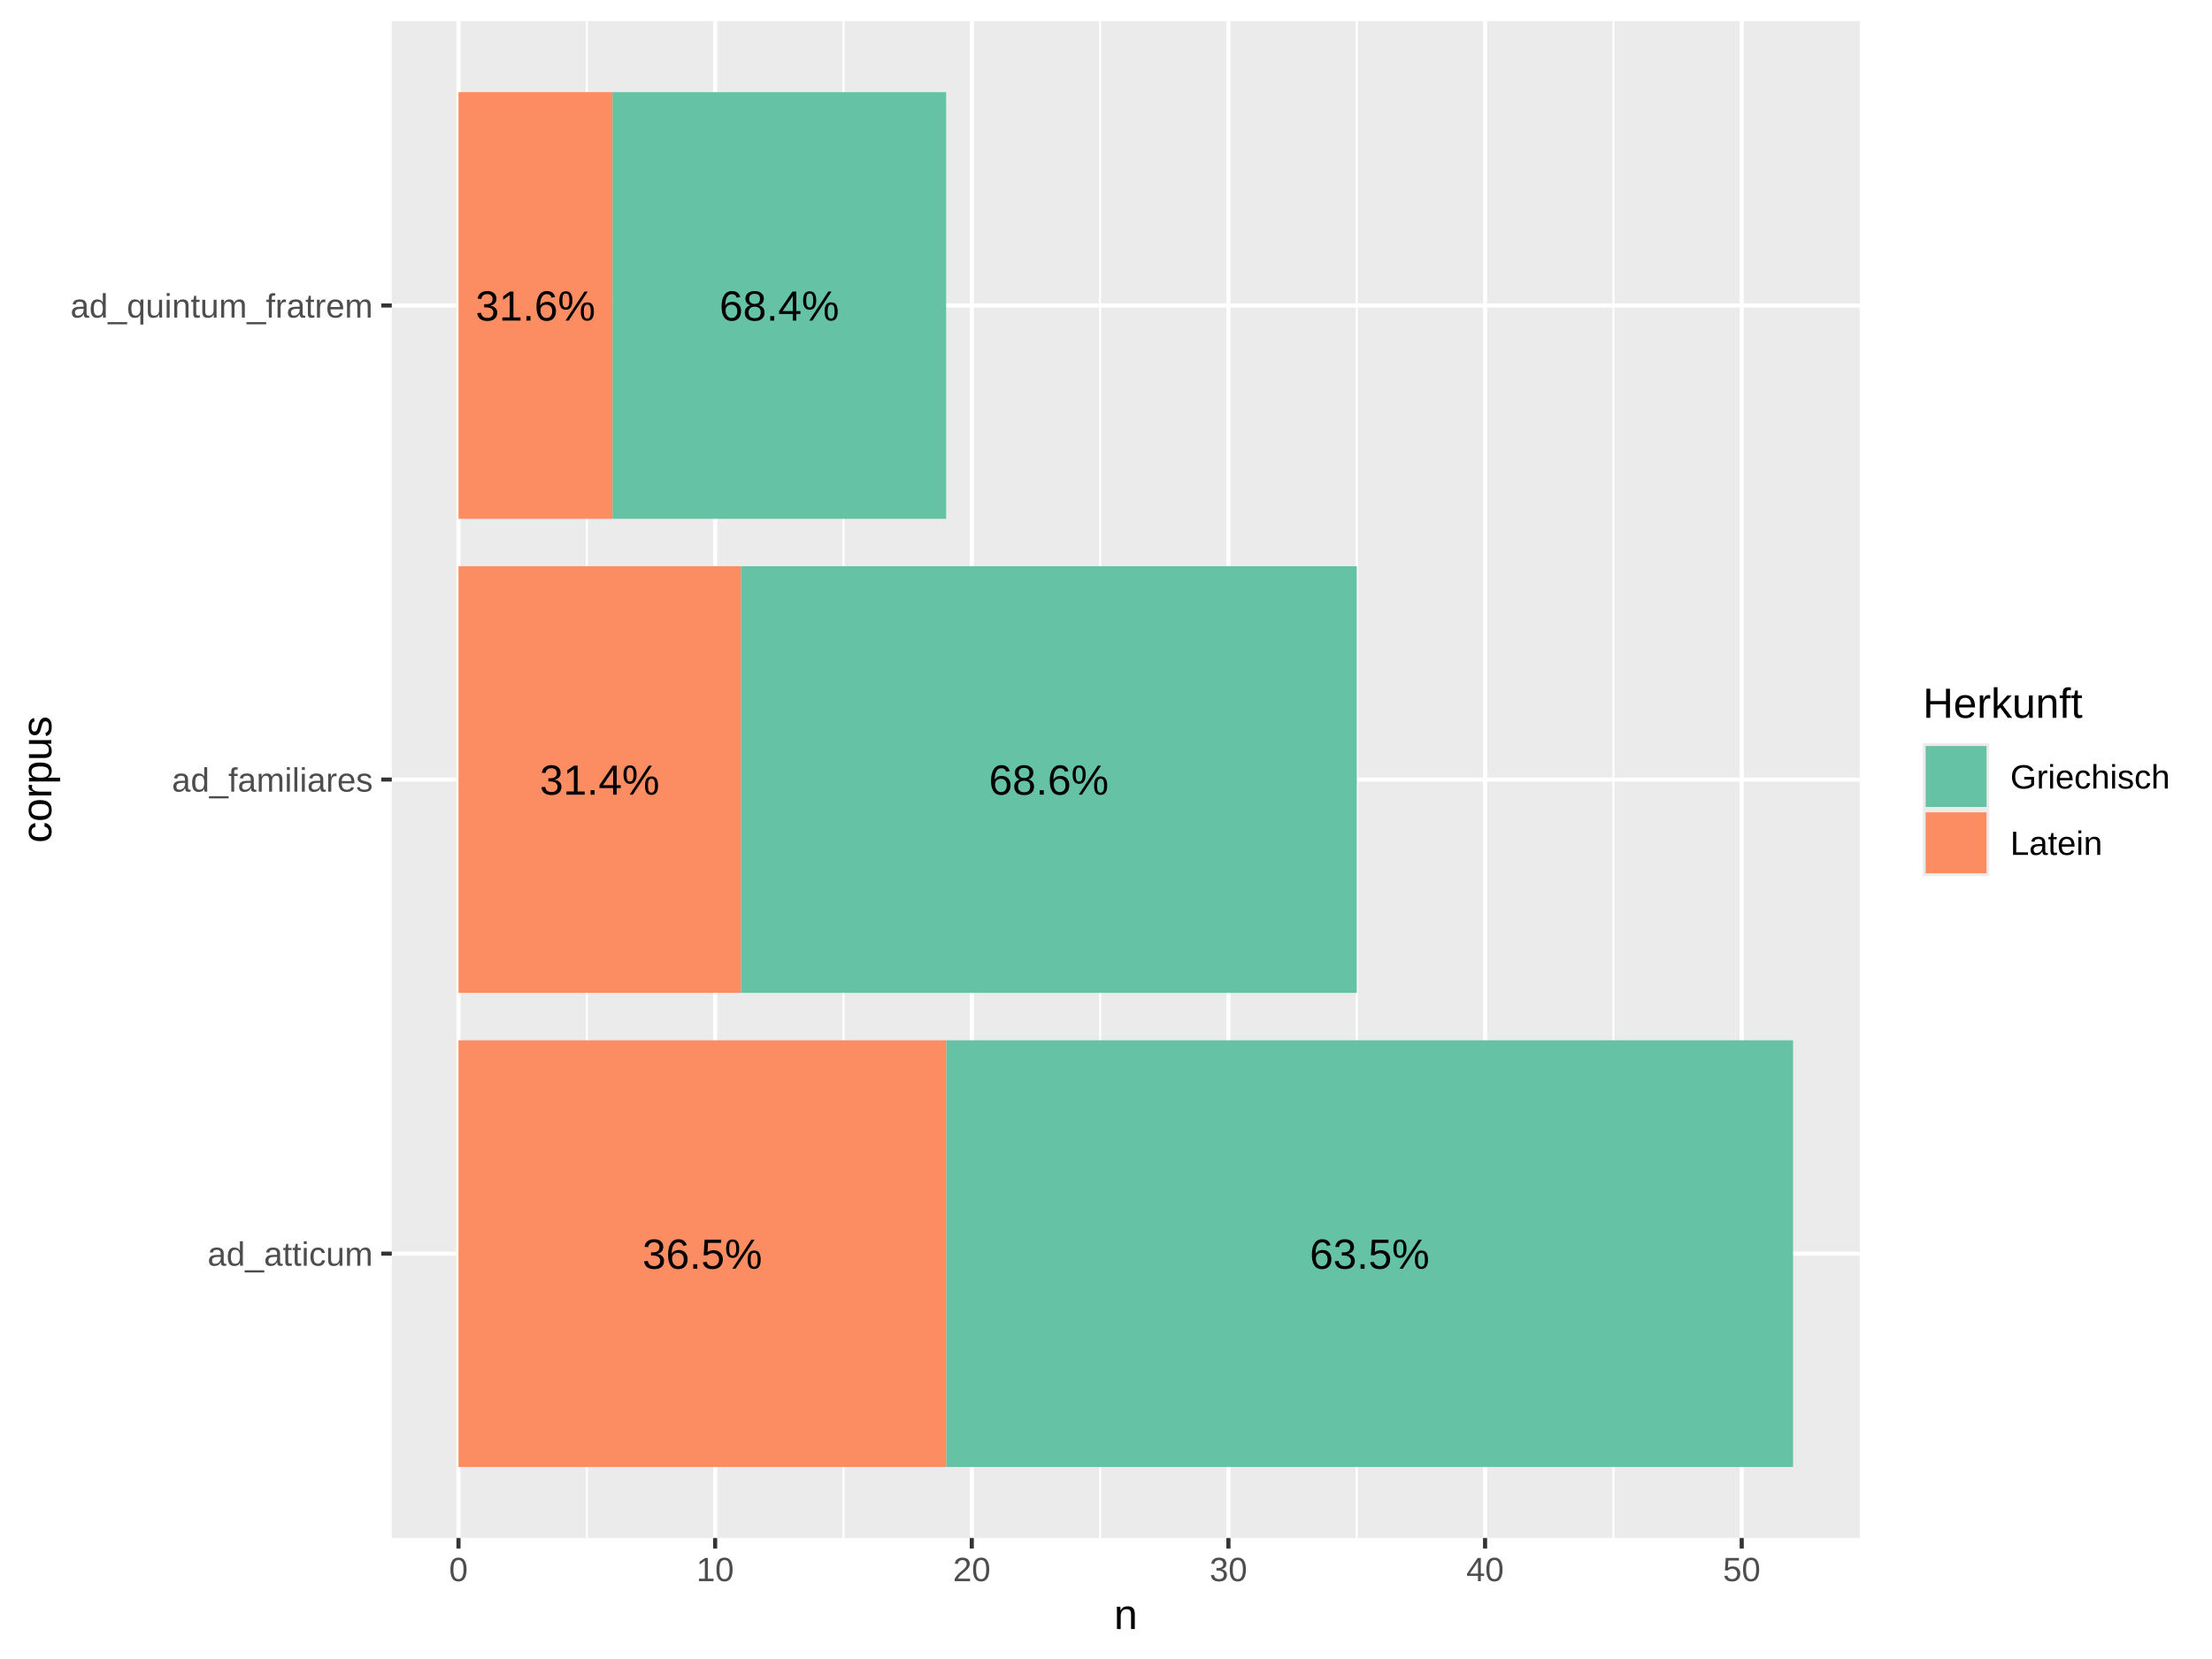
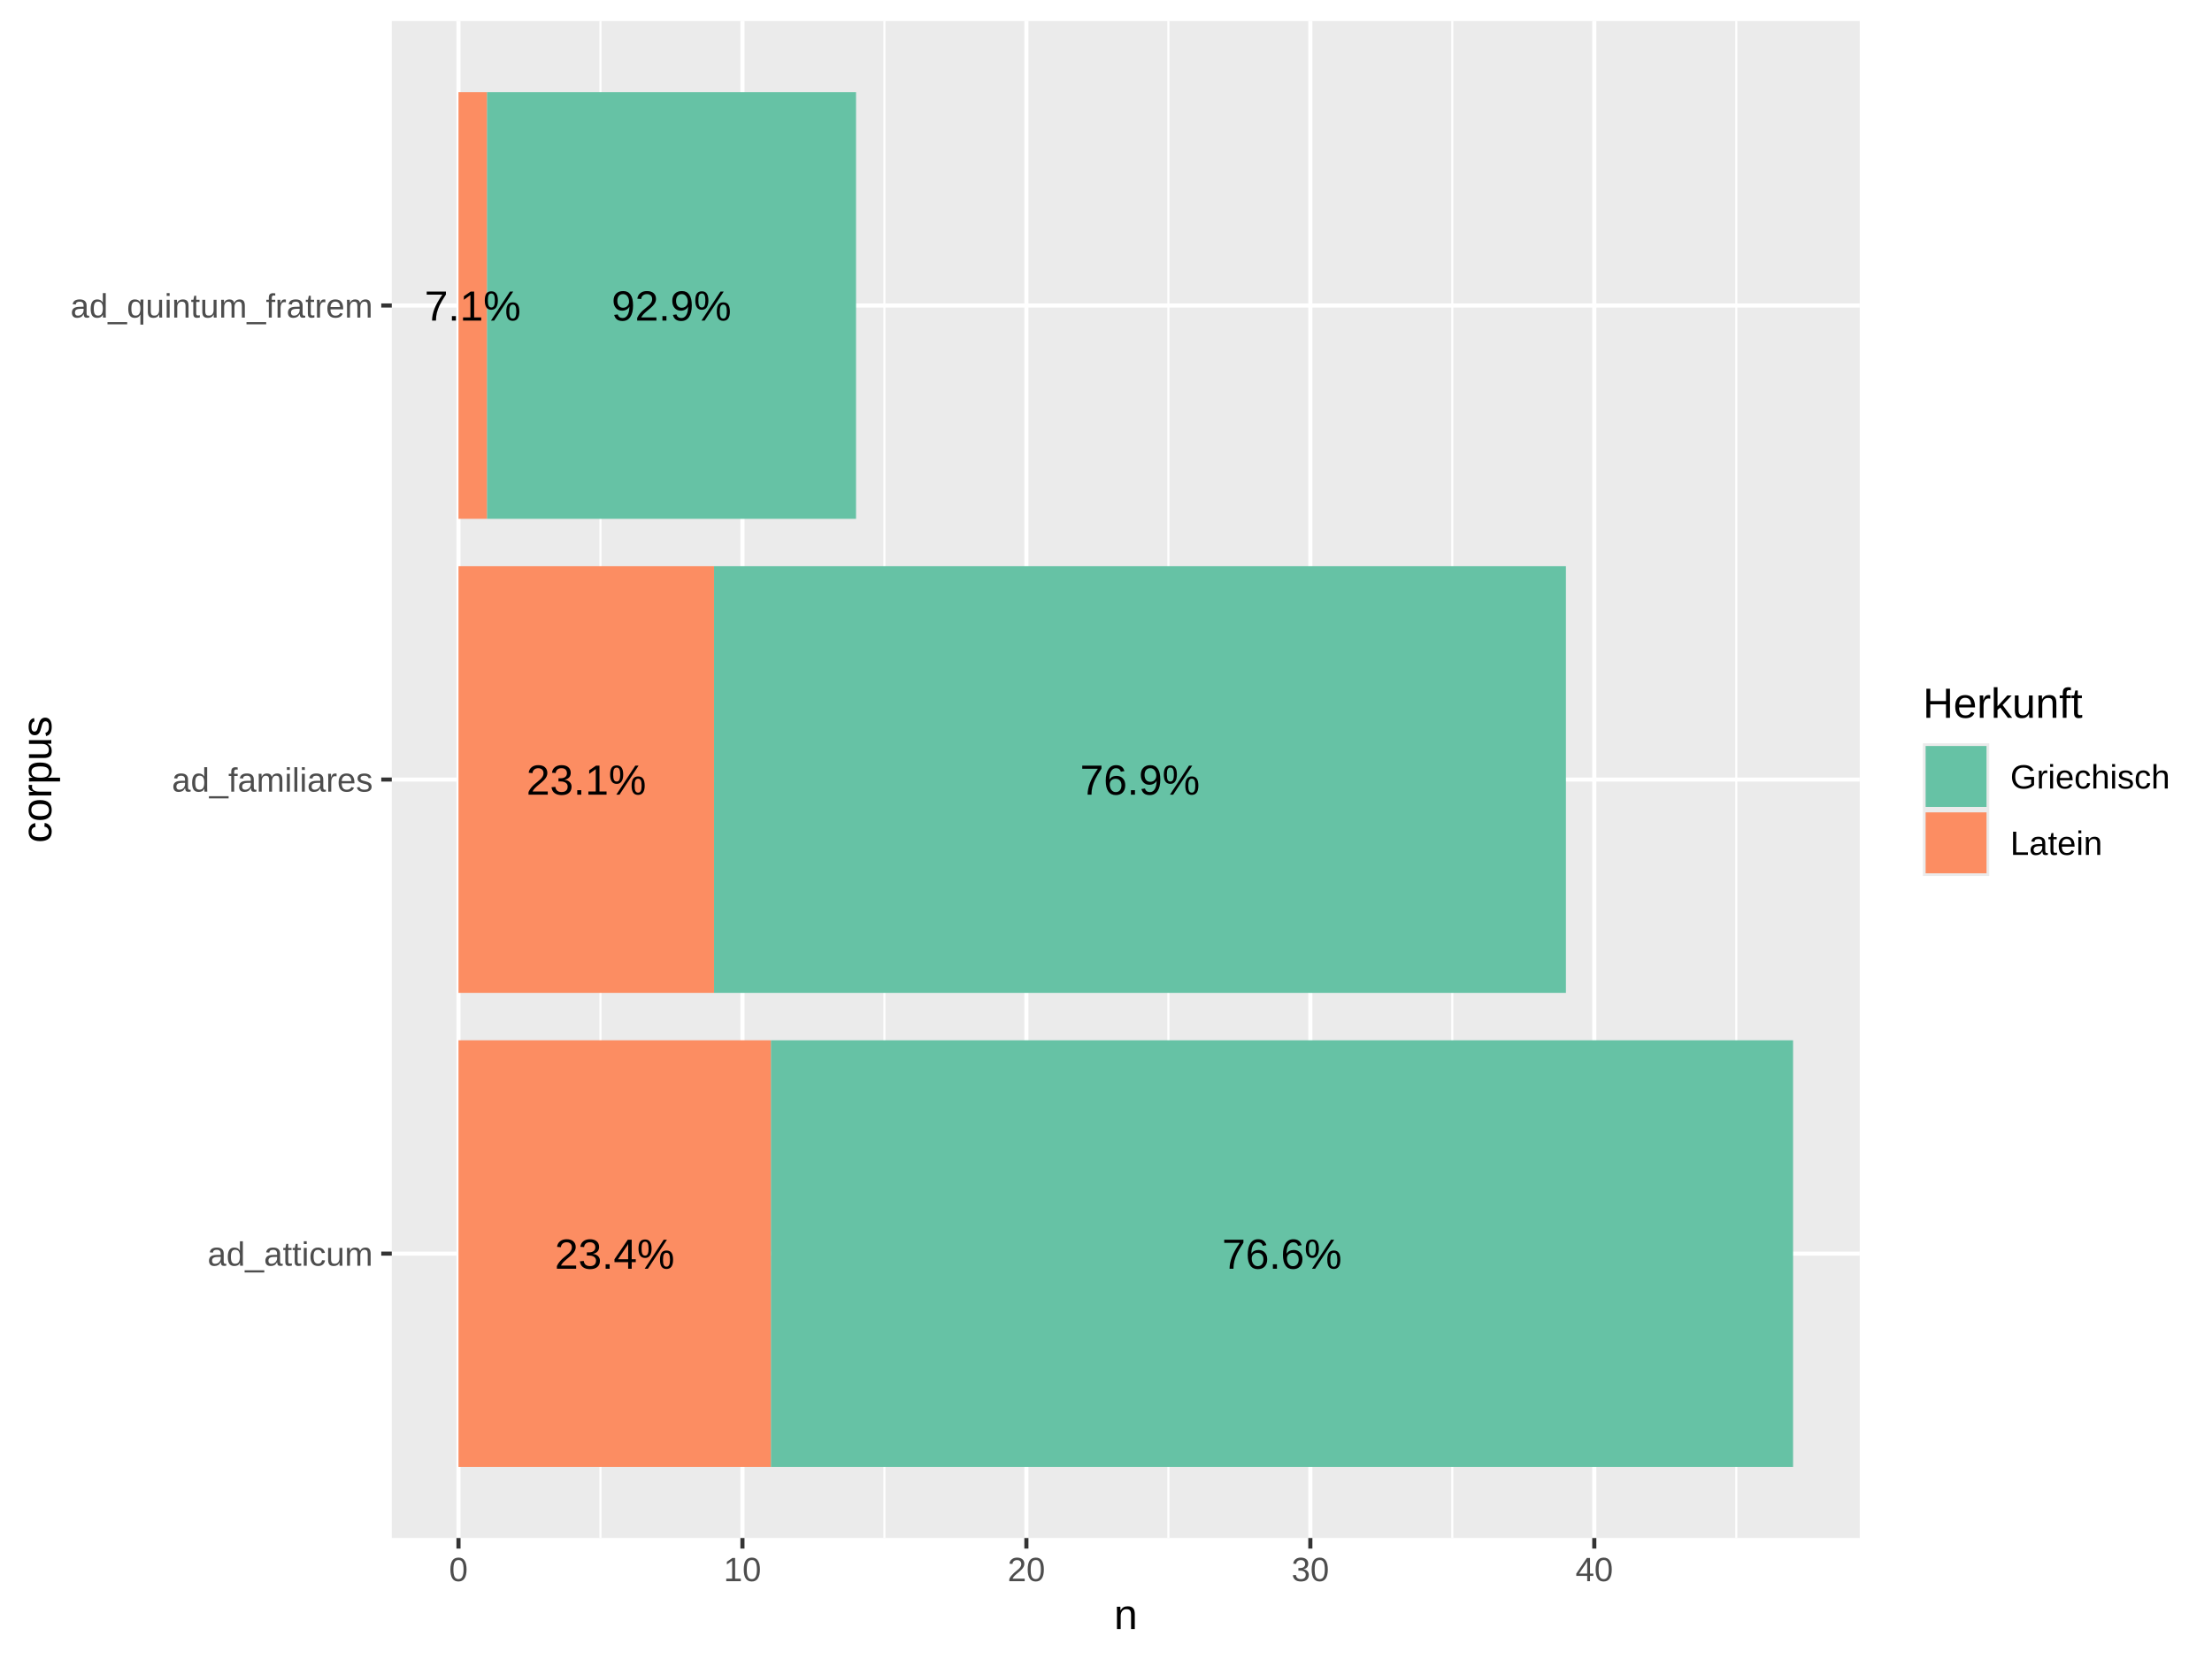
<svg xmlns="http://www.w3.org/2000/svg" width="576.00pt" height="432.00pt" viewBox="0 0 576.00 432.00">
  <g class="svglite">
    <defs>
      <style type="text/css">
    .svglite line, .svglite polyline, .svglite polygon, .svglite path, .svglite rect, .svglite circle {
      fill: none;
      stroke: #000000;
      stroke-linecap: round;
      stroke-linejoin: round;
      stroke-miterlimit: 10.00;
    }
    .svglite text {
      white-space: pre;
    }
    .svglite g.glyphgroup path {
      fill: inherit;
      stroke: none;
    }
  </style>
    </defs>
    <rect width="100%" height="100%" style="stroke: none; fill: #FFFFFF;" />
    <defs>
      <clipPath id="cpMC4wMHw1NzYuMDB8MC4wMHw0MzIuMDA=">
        <rect x="0.00" y="0.00" width="576.00" height="432.00" />
      </clipPath>
    </defs>
    <g clip-path="url(#cpMC4wMHw1NzYuMDB8MC4wMHw0MzIuMDA=)">
      <rect x="-0" y="0.00" width="576.00" height="432.00" style="stroke-width: 1.07; stroke: #FFFFFF; fill: #FFFFFF;" />
    </g>
    <defs>
      <clipPath id="cpMTAyLjAyfDQ4NC4yOHw1LjQ4fDQwMC41MA==">
        <rect x="102.02" y="5.48" width="382.26" height="395.02" />
      </clipPath>
    </defs>
    <g clip-path="url(#cpMTAyLjAyfDQ4NC4yOHw1LjQ4fDQwMC41MA==)">
      <rect x="102.02" y="5.48" width="382.26" height="395.02" style="stroke-width: 1.07; stroke: none; fill: #EBEBEB;" />
-       <polyline points="152.81,400.50 152.81,5.48 " style="stroke-width: 0.53; stroke: #FFFFFF; stroke-linecap: butt;" />
-       <polyline points="219.64,400.50 219.64,5.48 " style="stroke-width: 0.53; stroke: #FFFFFF; stroke-linecap: butt;" />
-       <polyline points="286.47,400.50 286.47,5.48 " style="stroke-width: 0.53; stroke: #FFFFFF; stroke-linecap: butt;" />
-       <polyline points="353.30,400.50 353.30,5.48 " style="stroke-width: 0.53; stroke: #FFFFFF; stroke-linecap: butt;" />
-       <polyline points="420.12,400.50 420.12,5.48 " style="stroke-width: 0.53; stroke: #FFFFFF; stroke-linecap: butt;" />
+       <polyline points="156.36,400.50 156.36,5.48 " style="stroke-width: 0.53; stroke: #FFFFFF; stroke-linecap: butt;" />
+       <polyline points="230.30,400.50 230.30,5.48 " style="stroke-width: 0.53; stroke: #FFFFFF; stroke-linecap: butt;" />
+       <polyline points="304.24,400.50 304.24,5.48 " style="stroke-width: 0.53; stroke: #FFFFFF; stroke-linecap: butt;" />
+       <polyline points="378.18,400.50 378.18,5.48 " style="stroke-width: 0.53; stroke: #FFFFFF; stroke-linecap: butt;" />
+       <polyline points="452.12,400.50 452.12,5.48 " style="stroke-width: 0.53; stroke: #FFFFFF; stroke-linecap: butt;" />
      <polyline points="102.02,326.44 484.28,326.44 " style="stroke-width: 1.07; stroke: #FFFFFF; stroke-linecap: butt;" />
      <polyline points="102.02,202.99 484.28,202.99 " style="stroke-width: 1.07; stroke: #FFFFFF; stroke-linecap: butt;" />
      <polyline points="102.02,79.55 484.28,79.55 " style="stroke-width: 1.07; stroke: #FFFFFF; stroke-linecap: butt;" />
      <polyline points="119.39,400.50 119.39,5.48 " style="stroke-width: 1.07; stroke: #FFFFFF; stroke-linecap: butt;" />
-       <polyline points="186.22,400.50 186.22,5.48 " style="stroke-width: 1.07; stroke: #FFFFFF; stroke-linecap: butt;" />
-       <polyline points="253.05,400.50 253.05,5.48 " style="stroke-width: 1.07; stroke: #FFFFFF; stroke-linecap: butt;" />
-       <polyline points="319.88,400.50 319.88,5.48 " style="stroke-width: 1.07; stroke: #FFFFFF; stroke-linecap: butt;" />
-       <polyline points="386.71,400.50 386.71,5.48 " style="stroke-width: 1.07; stroke: #FFFFFF; stroke-linecap: butt;" />
-       <polyline points="453.54,400.50 453.54,5.48 " style="stroke-width: 1.07; stroke: #FFFFFF; stroke-linecap: butt;" />
-       <rect x="246.37" y="270.89" width="220.54" height="111.10" style="stroke-width: 1.07; stroke: none; stroke-linecap: butt; stroke-linejoin: miter; fill: #66C2A5;" />
-       <rect x="119.39" y="270.89" width="126.98" height="111.10" style="stroke-width: 1.07; stroke: none; stroke-linecap: butt; stroke-linejoin: miter; fill: #FC8D62;" />
-       <rect x="192.91" y="147.44" width="160.39" height="111.10" style="stroke-width: 1.07; stroke: none; stroke-linecap: butt; stroke-linejoin: miter; fill: #66C2A5;" />
-       <rect x="119.39" y="147.44" width="73.51" height="111.10" style="stroke-width: 1.07; stroke: none; stroke-linecap: butt; stroke-linejoin: miter; fill: #FC8D62;" />
-       <rect x="159.49" y="24.00" width="86.88" height="111.10" style="stroke-width: 1.07; stroke: none; stroke-linecap: butt; stroke-linejoin: miter; fill: #66C2A5;" />
-       <rect x="119.39" y="24.00" width="40.10" height="111.10" style="stroke-width: 1.07; stroke: none; stroke-linecap: butt; stroke-linejoin: miter; fill: #FC8D62;" />
-       <text x="356.64" y="330.38" text-anchor="middle" style="font-size: 11.00px; font-family: &quot;Arial&quot;;" textLength="31.22px" lengthAdjust="spacingAndGlyphs">63.5%</text>
-       <text x="182.88" y="330.38" text-anchor="middle" style="font-size: 11.00px; font-family: &quot;Arial&quot;;" textLength="31.22px" lengthAdjust="spacingAndGlyphs">36.5%</text>
-       <text x="273.10" y="206.93" text-anchor="middle" style="font-size: 11.00px; font-family: &quot;Arial&quot;;" textLength="31.22px" lengthAdjust="spacingAndGlyphs">68.6%</text>
-       <text x="156.15" y="206.93" text-anchor="middle" style="font-size: 11.00px; font-family: &quot;Arial&quot;;" textLength="31.22px" lengthAdjust="spacingAndGlyphs">31.4%</text>
-       <text x="202.93" y="83.48" text-anchor="middle" style="font-size: 11.00px; font-family: &quot;Arial&quot;;" textLength="31.22px" lengthAdjust="spacingAndGlyphs">68.4%</text>
-       <text x="139.44" y="83.48" text-anchor="middle" style="font-size: 11.00px; font-family: &quot;Arial&quot;;" textLength="31.22px" lengthAdjust="spacingAndGlyphs">31.6%</text>
+       <polyline points="193.33,400.50 193.33,5.48 " style="stroke-width: 1.07; stroke: #FFFFFF; stroke-linecap: butt;" />
+       <polyline points="267.27,400.50 267.27,5.48 " style="stroke-width: 1.07; stroke: #FFFFFF; stroke-linecap: butt;" />
+       <polyline points="341.21,400.50 341.21,5.48 " style="stroke-width: 1.07; stroke: #FFFFFF; stroke-linecap: butt;" />
+       <polyline points="415.15,400.50 415.15,5.48 " style="stroke-width: 1.07; stroke: #FFFFFF; stroke-linecap: butt;" />
+       <rect x="200.73" y="270.89" width="266.18" height="111.10" style="stroke-width: 1.07; stroke: none; stroke-linecap: butt; stroke-linejoin: miter; fill: #66C2A5;" />
+       <rect x="119.39" y="270.89" width="81.33" height="111.10" style="stroke-width: 1.07; stroke: none; stroke-linecap: butt; stroke-linejoin: miter; fill: #FC8D62;" />
+       <rect x="185.94" y="147.44" width="221.82" height="111.10" style="stroke-width: 1.07; stroke: none; stroke-linecap: butt; stroke-linejoin: miter; fill: #66C2A5;" />
+       <rect x="119.39" y="147.44" width="66.54" height="111.10" style="stroke-width: 1.07; stroke: none; stroke-linecap: butt; stroke-linejoin: miter; fill: #FC8D62;" />
+       <rect x="126.79" y="24.00" width="96.12" height="111.10" style="stroke-width: 1.07; stroke: none; stroke-linecap: butt; stroke-linejoin: miter; fill: #66C2A5;" />
+       <rect x="119.39" y="24.00" width="7.39" height="111.10" style="stroke-width: 1.07; stroke: none; stroke-linecap: butt; stroke-linejoin: miter; fill: #FC8D62;" />
+       <text x="333.82" y="330.38" text-anchor="middle" style="font-size: 11.00px; font-family: &quot;Arial&quot;;" textLength="31.22px" lengthAdjust="spacingAndGlyphs">76.6%</text>
+       <text x="160.06" y="330.38" text-anchor="middle" style="font-size: 11.00px; font-family: &quot;Arial&quot;;" textLength="31.22px" lengthAdjust="spacingAndGlyphs">23.4%</text>
+       <text x="296.85" y="206.93" text-anchor="middle" style="font-size: 11.00px; font-family: &quot;Arial&quot;;" textLength="31.22px" lengthAdjust="spacingAndGlyphs">76.9%</text>
+       <text x="152.67" y="206.93" text-anchor="middle" style="font-size: 11.00px; font-family: &quot;Arial&quot;;" textLength="31.22px" lengthAdjust="spacingAndGlyphs">23.1%</text>
+       <text x="174.85" y="83.48" text-anchor="middle" style="font-size: 11.00px; font-family: &quot;Arial&quot;;" textLength="31.22px" lengthAdjust="spacingAndGlyphs">92.9%</text>
+       <text x="123.09" y="83.48" text-anchor="middle" style="font-size: 11.00px; font-family: &quot;Arial&quot;;" textLength="25.09px" lengthAdjust="spacingAndGlyphs">7.1%</text>
    </g>
    <g clip-path="url(#cpMC4wMHw1NzYuMDB8MC4wMHw0MzIuMDA=)">
      <text x="97.09" y="329.59" text-anchor="end" style="font-size: 8.80px;fill: #4D4D4D; font-family: &quot;Arial&quot;;" textLength="43.02px" lengthAdjust="spacingAndGlyphs">ad_atticum</text>
      <text x="97.09" y="206.14" text-anchor="end" style="font-size: 8.80px;fill: #4D4D4D; font-family: &quot;Arial&quot;;" textLength="52.30px" lengthAdjust="spacingAndGlyphs">ad_familiares</text>
      <text x="97.09" y="82.70" text-anchor="end" style="font-size: 8.80px;fill: #4D4D4D; font-family: &quot;Arial&quot;;" textLength="78.67px" lengthAdjust="spacingAndGlyphs">ad_quintum_fratrem</text>
      <polyline points="99.28,326.44 102.02,326.44 " style="stroke-width: 1.07; stroke: #333333; stroke-linecap: butt;" />
      <polyline points="99.28,202.99 102.02,202.99 " style="stroke-width: 1.07; stroke: #333333; stroke-linecap: butt;" />
      <polyline points="99.28,79.55 102.02,79.55 " style="stroke-width: 1.07; stroke: #333333; stroke-linecap: butt;" />
      <polyline points="119.39,403.24 119.39,400.50 " style="stroke-width: 1.07; stroke: #333333; stroke-linecap: butt;" />
-       <polyline points="186.22,403.24 186.22,400.50 " style="stroke-width: 1.07; stroke: #333333; stroke-linecap: butt;" />
-       <polyline points="253.05,403.24 253.05,400.50 " style="stroke-width: 1.07; stroke: #333333; stroke-linecap: butt;" />
-       <polyline points="319.88,403.24 319.88,400.50 " style="stroke-width: 1.07; stroke: #333333; stroke-linecap: butt;" />
-       <polyline points="386.71,403.24 386.71,400.50 " style="stroke-width: 1.07; stroke: #333333; stroke-linecap: butt;" />
-       <polyline points="453.54,403.24 453.54,400.50 " style="stroke-width: 1.07; stroke: #333333; stroke-linecap: butt;" />
+       <polyline points="193.33,403.24 193.33,400.50 " style="stroke-width: 1.07; stroke: #333333; stroke-linecap: butt;" />
+       <polyline points="267.27,403.24 267.27,400.50 " style="stroke-width: 1.07; stroke: #333333; stroke-linecap: butt;" />
+       <polyline points="341.21,403.24 341.21,400.50 " style="stroke-width: 1.07; stroke: #333333; stroke-linecap: butt;" />
+       <polyline points="415.15,403.24 415.15,400.50 " style="stroke-width: 1.07; stroke: #333333; stroke-linecap: butt;" />
      <text x="119.39" y="411.74" text-anchor="middle" style="font-size: 8.80px;fill: #4D4D4D; font-family: &quot;Arial&quot;;" textLength="4.89px" lengthAdjust="spacingAndGlyphs">0</text>
-       <text x="186.22" y="411.74" text-anchor="middle" style="font-size: 8.80px;fill: #4D4D4D; font-family: &quot;Arial&quot;;" textLength="9.78px" lengthAdjust="spacingAndGlyphs">10</text>
-       <text x="253.05" y="411.74" text-anchor="middle" style="font-size: 8.80px;fill: #4D4D4D; font-family: &quot;Arial&quot;;" textLength="9.78px" lengthAdjust="spacingAndGlyphs">20</text>
-       <text x="319.88" y="411.74" text-anchor="middle" style="font-size: 8.80px;fill: #4D4D4D; font-family: &quot;Arial&quot;;" textLength="9.78px" lengthAdjust="spacingAndGlyphs">30</text>
-       <text x="386.71" y="411.74" text-anchor="middle" style="font-size: 8.80px;fill: #4D4D4D; font-family: &quot;Arial&quot;;" textLength="9.78px" lengthAdjust="spacingAndGlyphs">40</text>
-       <text x="453.54" y="411.74" text-anchor="middle" style="font-size: 8.80px;fill: #4D4D4D; font-family: &quot;Arial&quot;;" textLength="9.78px" lengthAdjust="spacingAndGlyphs">50</text>
+       <text x="193.33" y="411.74" text-anchor="middle" style="font-size: 8.80px;fill: #4D4D4D; font-family: &quot;Arial&quot;;" textLength="9.78px" lengthAdjust="spacingAndGlyphs">10</text>
+       <text x="267.27" y="411.74" text-anchor="middle" style="font-size: 8.80px;fill: #4D4D4D; font-family: &quot;Arial&quot;;" textLength="9.78px" lengthAdjust="spacingAndGlyphs">20</text>
+       <text x="341.21" y="411.74" text-anchor="middle" style="font-size: 8.80px;fill: #4D4D4D; font-family: &quot;Arial&quot;;" textLength="9.78px" lengthAdjust="spacingAndGlyphs">30</text>
+       <text x="415.15" y="411.74" text-anchor="middle" style="font-size: 8.80px;fill: #4D4D4D; font-family: &quot;Arial&quot;;" textLength="9.78px" lengthAdjust="spacingAndGlyphs">40</text>
      <text x="293.15" y="424.20" text-anchor="middle" style="font-size: 11.00px; font-family: &quot;Arial&quot;;" textLength="6.12px" lengthAdjust="spacingAndGlyphs">n</text>
      <text transform="translate(13.36,202.99) rotate(-90)" text-anchor="middle" style="font-size: 11.00px; font-family: &quot;Arial&quot;;" textLength="33.03px" lengthAdjust="spacingAndGlyphs">corpus</text>
      <rect x="495.24" y="172.39" width="75.28" height="61.19" style="stroke-width: 1.07; stroke: none; fill: #FFFFFF;" />
      <text x="500.72" y="186.91" style="font-size: 11.00px; font-family: &quot;Arial&quot;;" textLength="41.59px" lengthAdjust="spacingAndGlyphs">Herkunft</text>
      <rect x="500.72" y="193.55" width="17.28" height="17.28" style="stroke-width: 1.07; stroke: none; fill: #EBEBEB;" />
      <rect x="501.43" y="194.26" width="15.86" height="15.86" style="stroke-width: 1.07; stroke: none; stroke-linecap: butt; stroke-linejoin: miter; fill: #66C2A5;" />
      <rect x="500.72" y="210.83" width="17.28" height="17.28" style="stroke-width: 1.07; stroke: none; fill: #EBEBEB;" />
      <rect x="501.43" y="211.54" width="15.86" height="15.86" style="stroke-width: 1.07; stroke: none; stroke-linecap: butt; stroke-linejoin: miter; fill: #FC8D62;" />
      <text x="523.48" y="205.34" style="font-size: 8.80px; font-family: &quot;Arial&quot;;" textLength="41.56px" lengthAdjust="spacingAndGlyphs">Griechisch</text>
      <text x="523.48" y="222.62" style="font-size: 8.80px; font-family: &quot;Arial&quot;;" textLength="23.95px" lengthAdjust="spacingAndGlyphs">Latein</text>
    </g>
  </g>
</svg>
